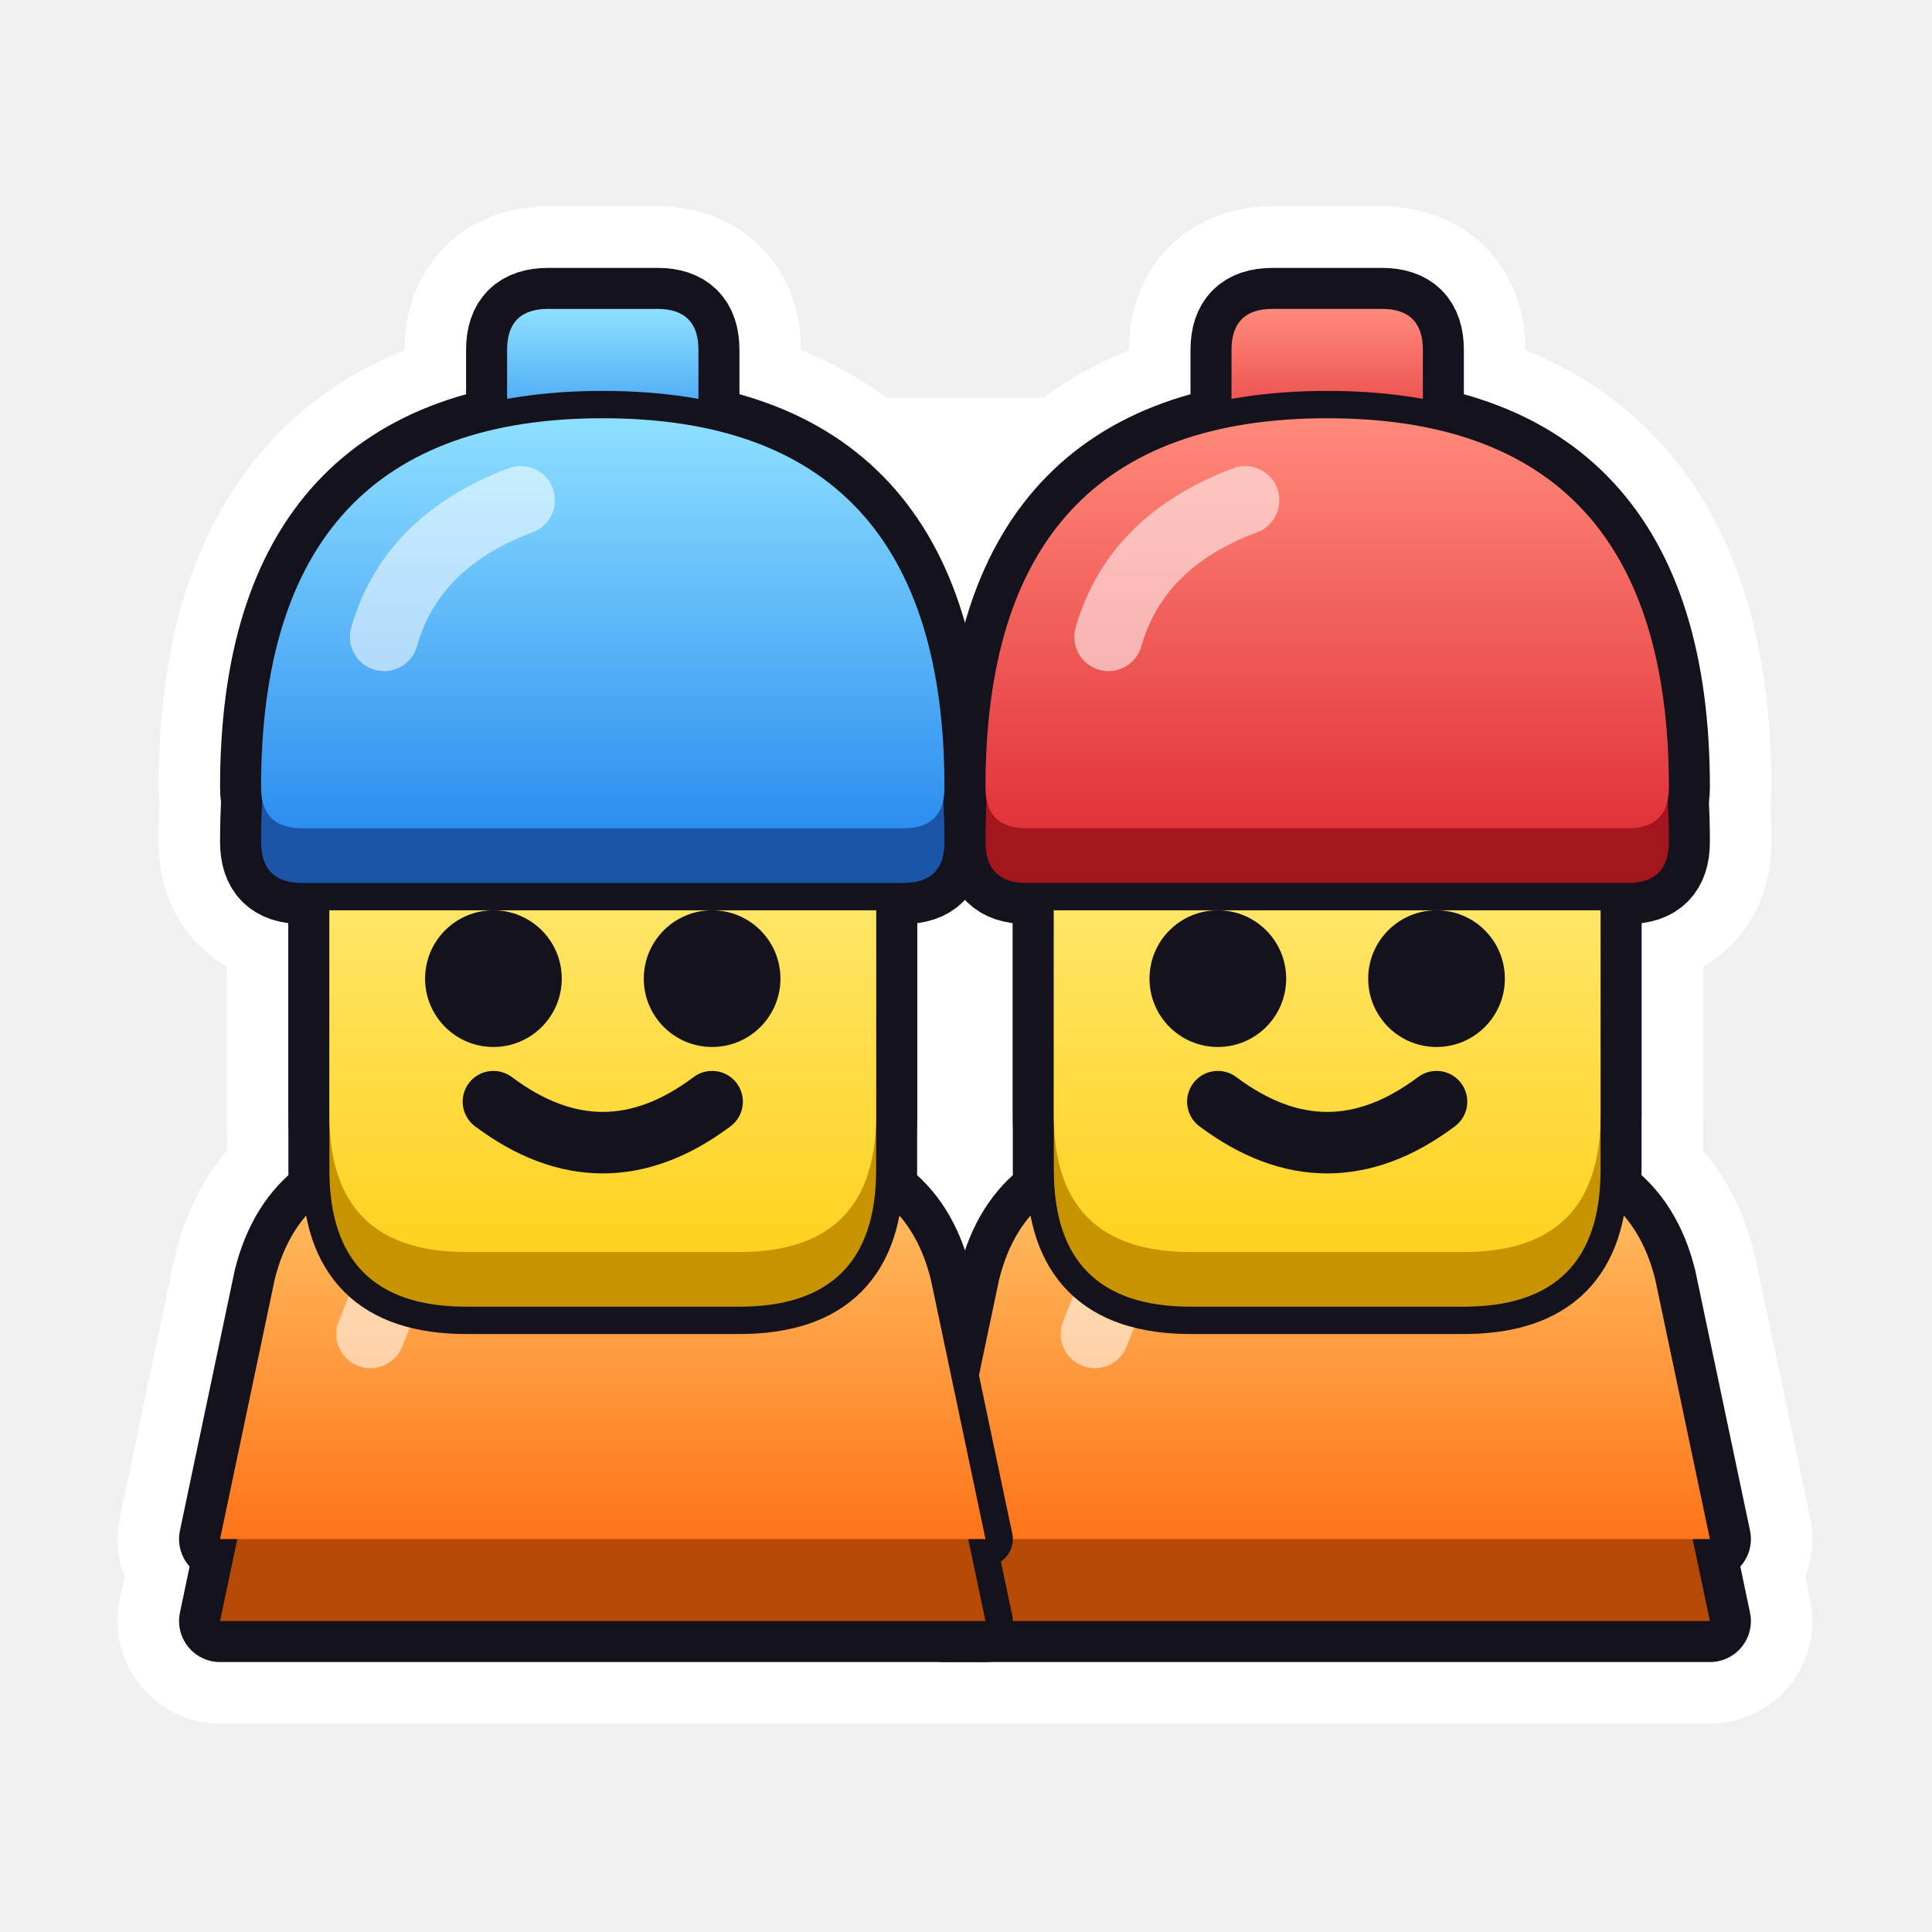
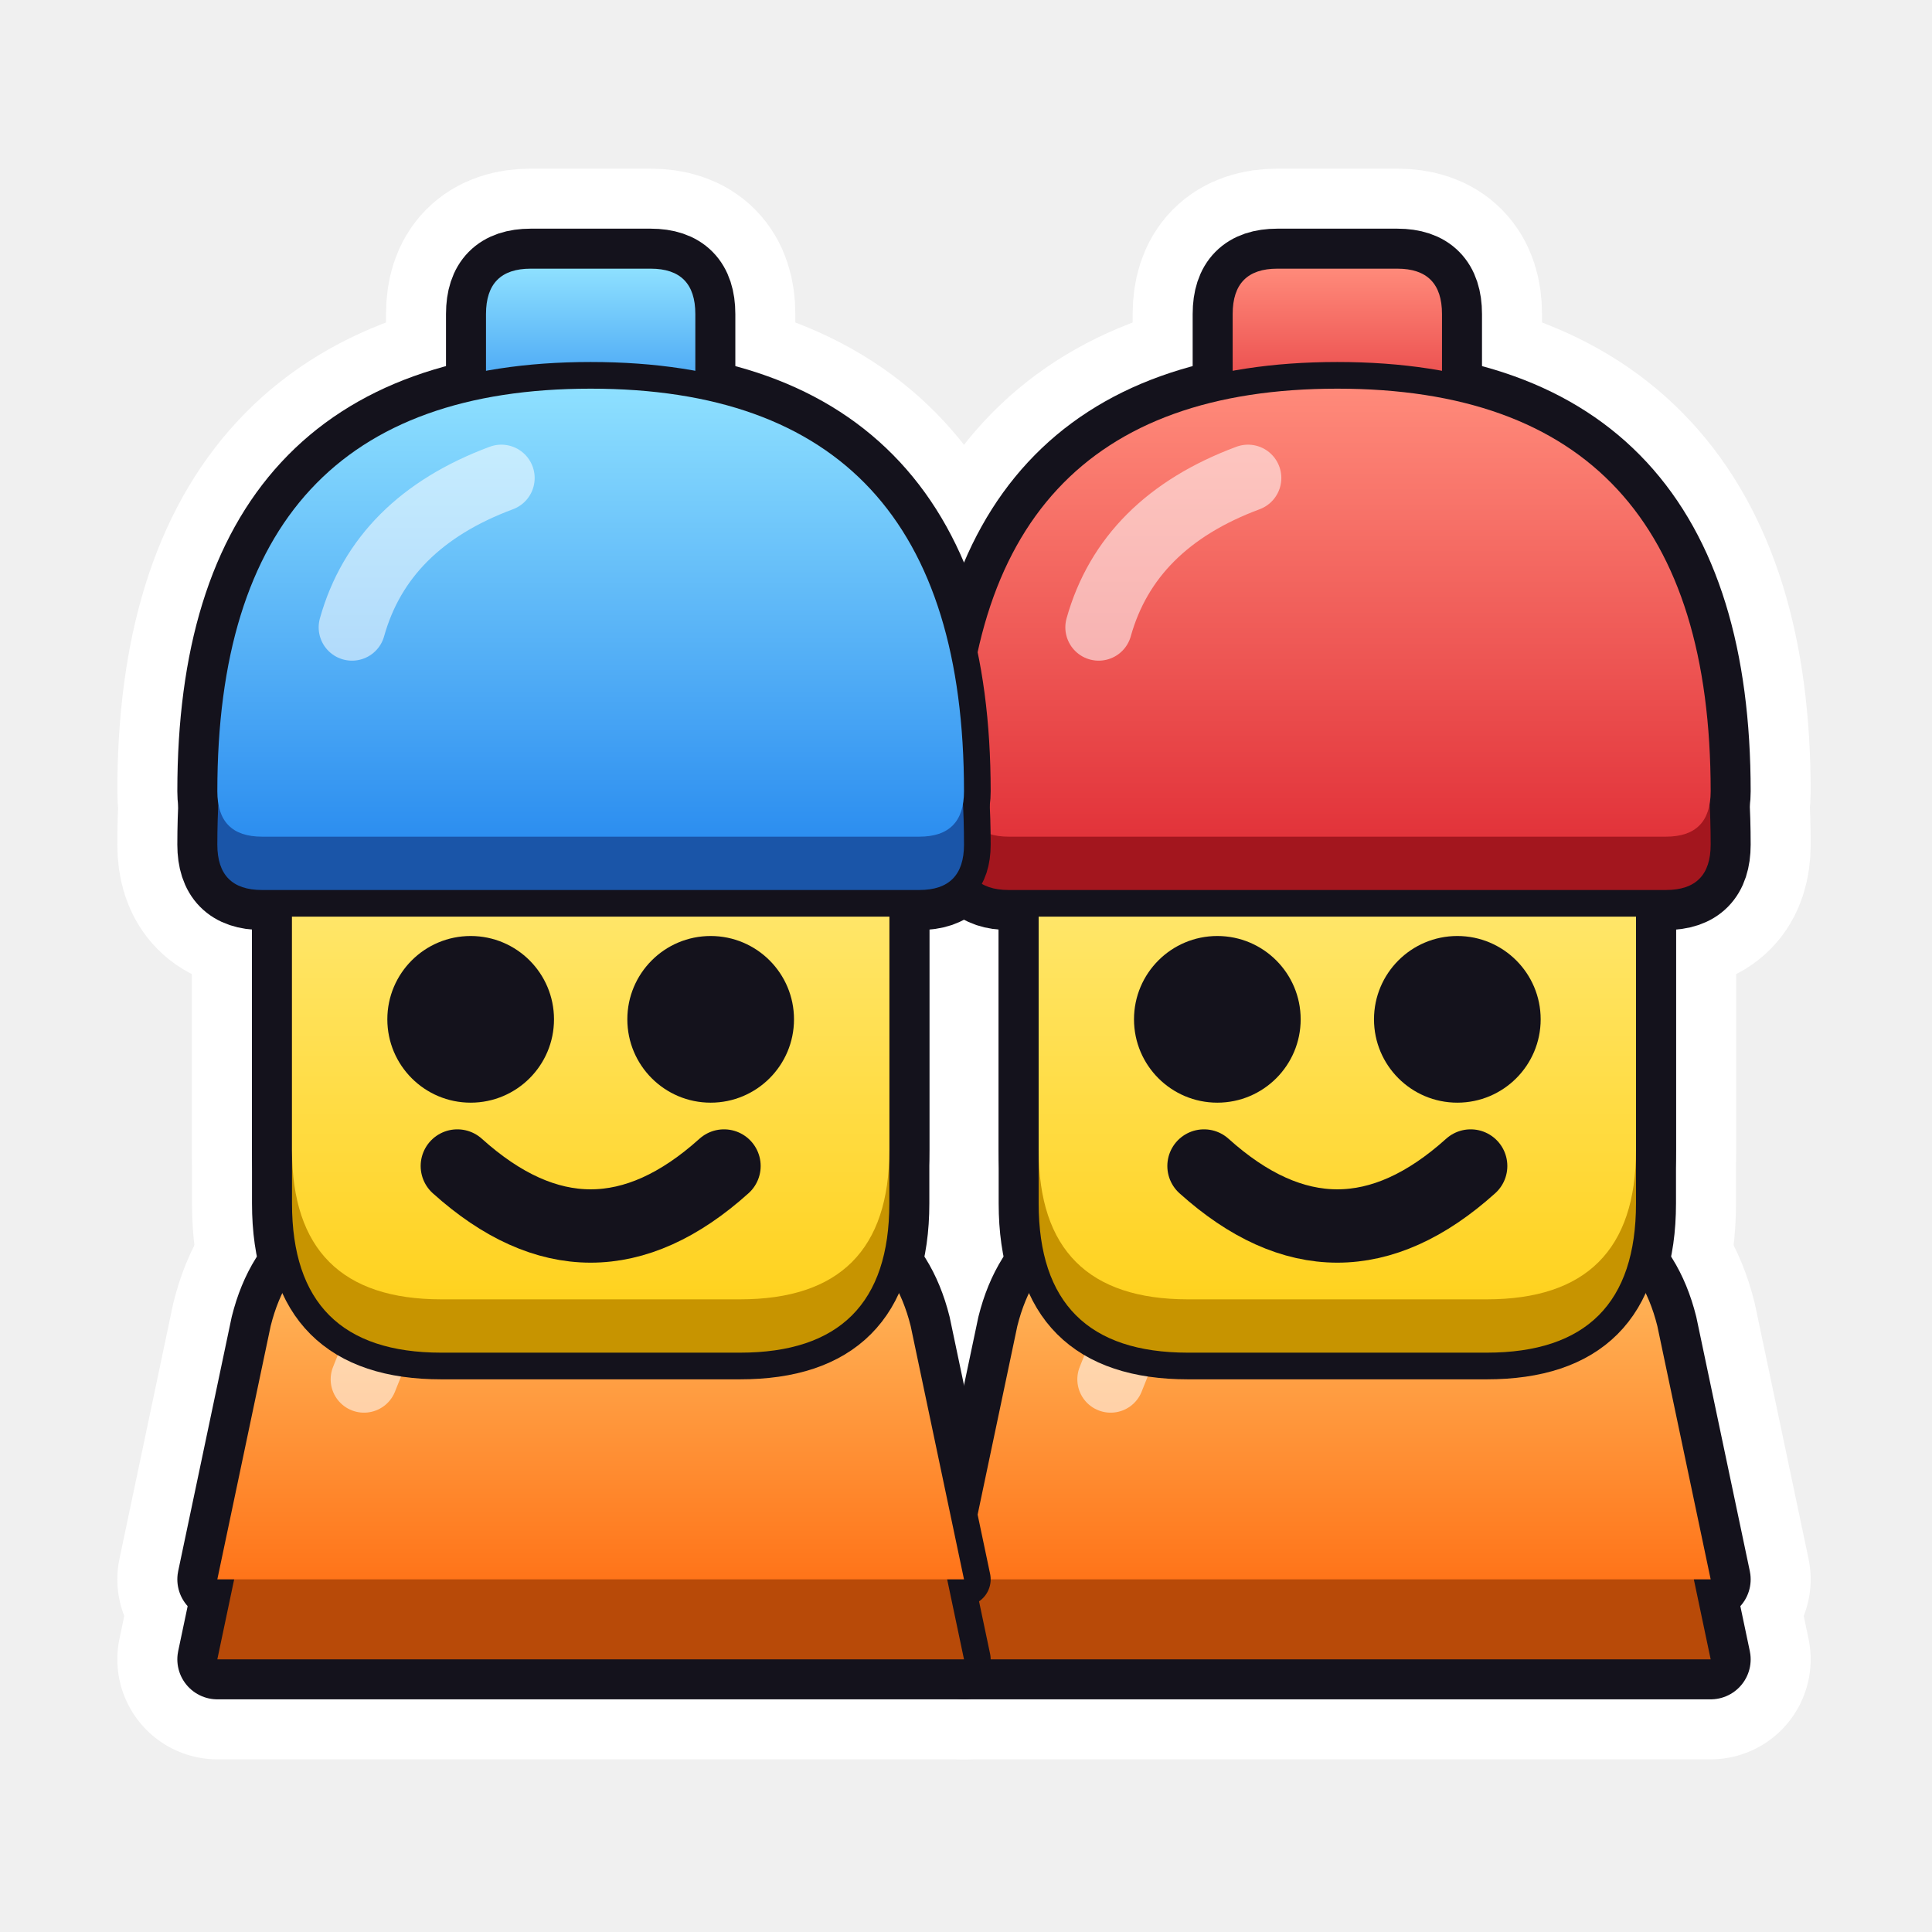
- <svg xmlns="http://www.w3.org/2000/svg" viewBox="-28.2 -33.2 282.7 282.7" width="128" height="128">
+ <svg xmlns="http://www.w3.org/2000/svg" viewBox="-28.6 -44.9 289.8 289.8" width="128" height="128">
  <defs>
    <linearGradient id="g0" x1="0" y1="0" x2="0" y2="1">
      <stop offset="0" stop-color="#FFC266" />
      <stop offset="1" stop-color="#FF7419" />
    </linearGradient>
    <linearGradient id="g1" x1="0" y1="0" x2="0" y2="1">
      <stop offset="0" stop-color="#FFF39A" />
      <stop offset="1" stop-color="#FFD21F" />
    </linearGradient>
    <linearGradient id="g2" x1="0" y1="0" x2="0" y2="1">
      <stop offset="0" stop-color="#FF8A7A" />
      <stop offset="1" stop-color="#E2333A" />
    </linearGradient>
    <linearGradient id="g3" x1="0" y1="0" x2="0" y2="1">
      <stop offset="0" stop-color="#FF8A7A" />
      <stop offset="1" stop-color="#E2333A" />
    </linearGradient>
    <linearGradient id="g4" x1="0" y1="0" x2="0" y2="1">
      <stop offset="0" stop-color="#FFC266" />
      <stop offset="1" stop-color="#FF7419" />
    </linearGradient>
    <linearGradient id="g5" x1="0" y1="0" x2="0" y2="1">
      <stop offset="0" stop-color="#FFF39A" />
      <stop offset="1" stop-color="#FFD21F" />
    </linearGradient>
    <linearGradient id="g6" x1="0" y1="0" x2="0" y2="1">
      <stop offset="0" stop-color="#8EE0FF" />
      <stop offset="1" stop-color="#2C8EF0" />
    </linearGradient>
    <linearGradient id="g7" x1="0" y1="0" x2="0" y2="1">
      <stop offset="0" stop-color="#8EE0FF" />
      <stop offset="1" stop-color="#2C8EF0" />
    </linearGradient>
  </defs>
  <path d="M90,40 L140,40 Q150,40 150,50 L150,150 Q150,160 140,160 L90,160 Q80,160 80,150 L80,50 Q80,40 90,40 Z" transform="translate(0,0)" fill="#fff" stroke="#fff" stroke-width="30" stroke-linejoin="round" />
-   <path d="M110.0 192.0 L118.0 154.0 Q122.0 138.0 140.0 138.0 L192.0 138.0 Q210.0 138.0 214.0 154.0 L222.0 192.0 Z" transform="translate(0,0)" fill="#fff" stroke="#fff" stroke-width="30" stroke-linejoin="round" />
-   <path d="M110.0 192.0 L118.0 154.0 Q122.0 138.0 140.0 138.0 L192.0 138.0 Q210.0 138.0 214.0 154.0 L222.0 192.0 Z" transform="translate(0,12)" fill="#fff" stroke="#fff" stroke-width="30" stroke-linejoin="round" />
-   <path d="M146.0 64.0 L186.0 64.0 Q206.0 64.0 206.0 84.0 L206.0 130.0 Q206.0 150.0 186.0 150.0 L146.0 150.0 Q126.0 150.0 126.0 130.0 L126.0 84.0 Q126.0 64.0 146.0 64.0 Z" transform="translate(0,0)" fill="#fff" stroke="#fff" stroke-width="30" stroke-linejoin="round" />
-   <path d="M146.0 64.0 L186.0 64.0 Q206.0 64.0 206.0 84.0 L206.0 130.0 Q206.0 150.0 186.0 150.0 L146.0 150.0 Q126.0 150.0 126.0 130.0 L126.0 84.0 Q126.0 64.0 146.0 64.0 Z" transform="translate(0,8)" fill="#fff" stroke="#fff" stroke-width="30" stroke-linejoin="round" />
-   <path d="M158.0 12.0 L174.0 12.0 Q180.0 12.0 180.0 18.0 L180.0 28.0 Q180.0 34.0 174.0 34.0 L158.0 34.0 Q152.0 34.0 152.0 28.0 L152.0 18.0 Q152.0 12.0 158.0 12.0 Z" transform="translate(0,0)" fill="#fff" stroke="#fff" stroke-width="30" stroke-linejoin="round" />
-   <path d="M116.0 82.0 Q116.0 28.0 166.0 28.0 Q216.0 28.0 216.0 82.0 Q216.0 88.0 210.0 88.0 L122.0 88.0 Q116.0 88.0 116.0 82.0 Z" transform="translate(0,0)" fill="#fff" stroke="#fff" stroke-width="30" stroke-linejoin="round" />
-   <path d="M116.0 82.0 Q116.0 28.0 166.0 28.0 Q216.0 28.0 216.0 82.0 Q216.0 88.0 210.0 88.0 L122.0 88.0 Q116.0 88.0 116.0 82.0 Z" transform="translate(0,8)" fill="#fff" stroke="#fff" stroke-width="30" stroke-linejoin="round" />
+   <path d="M116.0 192.0 L124.0 154.0 Q128.0 138.0 146.0 138.0 L198.0 138.0 Q216.0 138.0 220.0 154.0 L228.0 192.0 Z" transform="translate(0,0)" fill="#fff" stroke="#fff" stroke-width="30" stroke-linejoin="round" />
+   <path d="M116.0 192.0 L124.0 154.0 Q128.0 138.0 146.0 138.0 L198.0 138.0 Q216.0 138.0 220.0 154.0 L228.0 192.0 Z" transform="translate(0,12)" fill="#fff" stroke="#fff" stroke-width="30" stroke-linejoin="round" />
+   <path d="M149.6 53.7 L194.4 53.7 Q216.8 53.7 216.8 76.1 L216.8 127.6 Q216.8 150.0 194.4 150.0 L149.6 150.0 Q127.2 150.0 127.2 127.6 L127.2 76.1 Q127.2 53.7 149.6 53.7 Z" transform="translate(0,0)" fill="#fff" stroke="#fff" stroke-width="30" stroke-linejoin="round" />
+   <path d="M149.6 53.7 L194.4 53.7 Q216.8 53.7 216.8 76.1 L216.8 127.6 Q216.8 150.0 194.4 150.0 L149.6 150.0 Q127.2 150.0 127.2 127.6 L127.2 76.1 Q127.2 53.7 149.6 53.7 Z" transform="translate(0,8)" fill="#fff" stroke="#fff" stroke-width="30" stroke-linejoin="round" />
+   <path d="M163.0 -4.6 L181.0 -4.6 Q187.7 -4.6 187.7 2.2 L187.7 13.4 Q187.7 20.1 181.0 20.1 L163.0 20.1 Q156.3 20.1 156.3 13.4 L156.3 2.2 Q156.3 -4.6 163.0 -4.6 Z" transform="translate(0,0)" fill="#fff" stroke="#fff" stroke-width="30" stroke-linejoin="round" />
+   <path d="M116.0 73.8 Q116.0 13.4 172.0 13.4 Q228.0 13.4 228.0 73.8 Q228.0 80.6 221.3 80.6 L122.7 80.6 Q116.0 80.6 116.0 73.8 Z" transform="translate(0,0)" fill="#fff" stroke="#fff" stroke-width="30" stroke-linejoin="round" />
+   <path d="M116.0 73.8 Q116.0 13.4 172.0 13.4 Q228.0 13.4 228.0 73.8 Q228.0 80.6 221.3 80.6 L122.7 80.6 Q116.0 80.6 116.0 73.8 Z" transform="translate(0,8)" fill="#fff" stroke="#fff" stroke-width="30" stroke-linejoin="round" />
  <path d="M4.0 192.0 L12.0 154.0 Q16.0 138.0 34.0 138.0 L86.0 138.0 Q104.0 138.0 108.0 154.0 L116.0 192.0 Z" transform="translate(0,0)" fill="#fff" stroke="#fff" stroke-width="30" stroke-linejoin="round" />
  <path d="M4.0 192.0 L12.0 154.0 Q16.0 138.0 34.0 138.0 L86.0 138.0 Q104.0 138.0 108.0 154.0 L116.0 192.0 Z" transform="translate(0,12)" fill="#fff" stroke="#fff" stroke-width="30" stroke-linejoin="round" />
-   <path d="M40.0 64.0 L80.0 64.0 Q100.0 64.0 100.0 84.0 L100.0 130.0 Q100.0 150.0 80.0 150.0 L40.0 150.0 Q20.0 150.0 20.0 130.0 L20.0 84.0 Q20.0 64.0 40.0 64.0 Z" transform="translate(0,0)" fill="#fff" stroke="#fff" stroke-width="30" stroke-linejoin="round" />
-   <path d="M40.0 64.0 L80.0 64.0 Q100.0 64.0 100.0 84.0 L100.0 130.0 Q100.0 150.0 80.0 150.0 L40.0 150.0 Q20.0 150.0 20.0 130.0 L20.0 84.0 Q20.0 64.0 40.0 64.0 Z" transform="translate(0,8)" fill="#fff" stroke="#fff" stroke-width="30" stroke-linejoin="round" />
-   <path d="M52.0 12.0 L68.0 12.0 Q74.0 12.0 74.0 18.0 L74.0 28.0 Q74.0 34.0 68.0 34.0 L52.0 34.0 Q46.0 34.0 46.0 28.0 L46.0 18.0 Q46.0 12.0 52.0 12.0 Z" transform="translate(0,0)" fill="#fff" stroke="#fff" stroke-width="30" stroke-linejoin="round" />
-   <path d="M10.0 82.0 Q10.0 28.0 60.0 28.0 Q110.0 28.0 110.0 82.0 Q110.0 88.0 104.0 88.0 L16.0 88.0 Q10.0 88.0 10.0 82.0 Z" transform="translate(0,0)" fill="#fff" stroke="#fff" stroke-width="30" stroke-linejoin="round" />
-   <path d="M10.0 82.0 Q10.0 28.0 60.0 28.0 Q110.0 28.0 110.0 82.0 Q110.0 88.0 104.0 88.0 L16.0 88.0 Q10.0 88.0 10.0 82.0 Z" transform="translate(0,8)" fill="#fff" stroke="#fff" stroke-width="30" stroke-linejoin="round" />
-   <path d="M110.0 192.0 L118.0 154.0 Q122.0 138.0 140.0 138.0 L192.0 138.0 Q210.0 138.0 214.0 154.0 L222.0 192.0 Z" transform="translate(0,12)" fill="#14121C" stroke="#14121C" stroke-width="12" stroke-linejoin="round" />
-   <path d="M110.0 192.0 L118.0 154.0 Q122.0 138.0 140.0 138.0 L192.0 138.0 Q210.0 138.0 214.0 154.0 L222.0 192.0 Z" transform="translate(0,0)" fill="#14121C" stroke="#14121C" stroke-width="12" stroke-linejoin="round" />
-   <path d="M146.0 64.0 L186.0 64.0 Q206.0 64.0 206.0 84.0 L206.0 130.0 Q206.0 150.0 186.0 150.0 L146.0 150.0 Q126.0 150.0 126.0 130.0 L126.0 84.0 Q126.0 64.0 146.0 64.0 Z" transform="translate(0,8)" fill="#14121C" stroke="#14121C" stroke-width="12" stroke-linejoin="round" />
-   <path d="M146.0 64.0 L186.0 64.0 Q206.0 64.0 206.0 84.0 L206.0 130.0 Q206.0 150.0 186.0 150.0 L146.0 150.0 Q126.0 150.0 126.0 130.0 L126.0 84.0 Q126.0 64.0 146.0 64.0 Z" transform="translate(0,0)" fill="#14121C" stroke="#14121C" stroke-width="12" stroke-linejoin="round" />
-   <path d="M158.0 12.0 L174.0 12.0 Q180.0 12.0 180.0 18.0 L180.0 28.0 Q180.0 34.0 174.0 34.0 L158.0 34.0 Q152.0 34.0 152.0 28.0 L152.0 18.0 Q152.0 12.0 158.0 12.0 Z" transform="translate(0,0)" fill="#14121C" stroke="#14121C" stroke-width="12" stroke-linejoin="round" />
-   <path d="M116.0 82.0 Q116.0 28.0 166.0 28.0 Q216.0 28.0 216.0 82.0 Q216.0 88.0 210.0 88.0 L122.0 88.0 Q116.0 88.0 116.0 82.0 Z" transform="translate(0,8)" fill="#14121C" stroke="#14121C" stroke-width="12" stroke-linejoin="round" />
-   <path d="M116.0 82.0 Q116.0 28.0 166.0 28.0 Q216.0 28.0 216.0 82.0 Q216.0 88.0 210.0 88.0 L122.0 88.0 Q116.0 88.0 116.0 82.0 Z" transform="translate(0,0)" fill="#14121C" stroke="#14121C" stroke-width="12" stroke-linejoin="round" />
+   <path d="M37.6 53.7 L82.4 53.7 Q104.8 53.7 104.8 76.1 L104.8 127.6 Q104.8 150.0 82.4 150.0 L37.6 150.0 Q15.2 150.0 15.2 127.6 L15.2 76.1 Q15.2 53.7 37.6 53.7 Z" transform="translate(0,0)" fill="#fff" stroke="#fff" stroke-width="30" stroke-linejoin="round" />
+   <path d="M37.6 53.7 L82.4 53.7 Q104.8 53.7 104.8 76.1 L104.8 127.6 Q104.8 150.0 82.4 150.0 L37.6 150.0 Q15.2 150.0 15.2 127.6 L15.2 76.1 Q15.2 53.7 37.6 53.7 Z" transform="translate(0,8)" fill="#fff" stroke="#fff" stroke-width="30" stroke-linejoin="round" />
+   <path d="M51.0 -4.6 L69.0 -4.6 Q75.7 -4.6 75.7 2.2 L75.7 13.4 Q75.7 20.1 69.0 20.1 L51.0 20.1 Q44.3 20.1 44.3 13.4 L44.3 2.2 Q44.3 -4.6 51.0 -4.6 Z" transform="translate(0,0)" fill="#fff" stroke="#fff" stroke-width="30" stroke-linejoin="round" />
+   <path d="M4.0 73.8 Q4.0 13.4 60.0 13.4 Q116.0 13.4 116.0 73.8 Q116.0 80.6 109.3 80.6 L10.7 80.6 Q4.0 80.6 4.0 73.8 Z" transform="translate(0,0)" fill="#fff" stroke="#fff" stroke-width="30" stroke-linejoin="round" />
+   <path d="M4.0 73.8 Q4.0 13.4 60.0 13.4 Q116.0 13.4 116.0 73.8 Q116.0 80.6 109.3 80.6 L10.7 80.6 Q4.0 80.6 4.0 73.8 Z" transform="translate(0,8)" fill="#fff" stroke="#fff" stroke-width="30" stroke-linejoin="round" />
+   <path d="M116.0 192.0 L124.0 154.0 Q128.0 138.0 146.0 138.0 L198.0 138.0 Q216.0 138.0 220.0 154.0 L228.0 192.0 Z" transform="translate(0,12)" fill="#14121C" stroke="#14121C" stroke-width="12" stroke-linejoin="round" />
+   <path d="M116.0 192.0 L124.0 154.0 Q128.0 138.0 146.0 138.0 L198.0 138.0 Q216.0 138.0 220.0 154.0 L228.0 192.0 Z" transform="translate(0,0)" fill="#14121C" stroke="#14121C" stroke-width="12" stroke-linejoin="round" />
+   <path d="M149.6 53.7 L194.4 53.7 Q216.8 53.7 216.8 76.1 L216.8 127.6 Q216.8 150.0 194.4 150.0 L149.6 150.0 Q127.2 150.0 127.2 127.6 L127.2 76.1 Q127.2 53.7 149.6 53.7 Z" transform="translate(0,8)" fill="#14121C" stroke="#14121C" stroke-width="12" stroke-linejoin="round" />
+   <path d="M149.6 53.7 L194.4 53.7 Q216.8 53.7 216.8 76.1 L216.8 127.6 Q216.8 150.0 194.4 150.0 L149.6 150.0 Q127.2 150.0 127.2 127.6 L127.2 76.1 Q127.2 53.7 149.6 53.7 Z" transform="translate(0,0)" fill="#14121C" stroke="#14121C" stroke-width="12" stroke-linejoin="round" />
+   <path d="M163.0 -4.6 L181.0 -4.6 Q187.7 -4.6 187.7 2.2 L187.7 13.4 Q187.7 20.1 181.0 20.1 L163.0 20.1 Q156.3 20.1 156.3 13.4 L156.3 2.2 Q156.3 -4.6 163.0 -4.6 Z" transform="translate(0,0)" fill="#14121C" stroke="#14121C" stroke-width="12" stroke-linejoin="round" />
+   <path d="M116.0 73.8 Q116.0 13.4 172.0 13.4 Q228.0 13.4 228.0 73.8 Q228.0 80.6 221.3 80.6 L122.7 80.6 Q116.0 80.6 116.0 73.8 Z" transform="translate(0,8)" fill="#14121C" stroke="#14121C" stroke-width="12" stroke-linejoin="round" />
+   <path d="M116.0 73.8 Q116.0 13.4 172.0 13.4 Q228.0 13.4 228.0 73.8 Q228.0 80.6 221.3 80.6 L122.7 80.6 Q116.0 80.6 116.0 73.8 Z" transform="translate(0,0)" fill="#14121C" stroke="#14121C" stroke-width="12" stroke-linejoin="round" />
  <path d="M4.0 192.0 L12.0 154.0 Q16.0 138.0 34.0 138.0 L86.0 138.0 Q104.0 138.0 108.0 154.0 L116.0 192.0 Z" transform="translate(0,12)" fill="#14121C" stroke="#14121C" stroke-width="12" stroke-linejoin="round" />
  <path d="M4.0 192.0 L12.0 154.0 Q16.0 138.0 34.0 138.0 L86.0 138.0 Q104.0 138.0 108.0 154.0 L116.0 192.0 Z" transform="translate(0,0)" fill="#14121C" stroke="#14121C" stroke-width="12" stroke-linejoin="round" />
-   <path d="M40.0 64.0 L80.0 64.0 Q100.0 64.0 100.0 84.0 L100.0 130.0 Q100.0 150.0 80.0 150.0 L40.0 150.0 Q20.0 150.0 20.0 130.0 L20.0 84.0 Q20.0 64.0 40.0 64.0 Z" transform="translate(0,8)" fill="#14121C" stroke="#14121C" stroke-width="12" stroke-linejoin="round" />
-   <path d="M40.0 64.0 L80.0 64.0 Q100.0 64.0 100.0 84.0 L100.0 130.0 Q100.0 150.0 80.0 150.0 L40.0 150.0 Q20.0 150.0 20.0 130.0 L20.0 84.0 Q20.0 64.0 40.0 64.0 Z" transform="translate(0,0)" fill="#14121C" stroke="#14121C" stroke-width="12" stroke-linejoin="round" />
-   <path d="M52.0 12.0 L68.0 12.0 Q74.0 12.0 74.0 18.0 L74.0 28.0 Q74.0 34.0 68.0 34.0 L52.0 34.0 Q46.0 34.0 46.0 28.0 L46.0 18.0 Q46.0 12.0 52.0 12.0 Z" transform="translate(0,0)" fill="#14121C" stroke="#14121C" stroke-width="12" stroke-linejoin="round" />
-   <path d="M10.0 82.0 Q10.0 28.0 60.0 28.0 Q110.0 28.0 110.0 82.0 Q110.0 88.0 104.0 88.0 L16.0 88.0 Q10.0 88.0 10.0 82.0 Z" transform="translate(0,8)" fill="#14121C" stroke="#14121C" stroke-width="12" stroke-linejoin="round" />
-   <path d="M10.0 82.0 Q10.0 28.0 60.0 28.0 Q110.0 28.0 110.0 82.0 Q110.0 88.0 104.0 88.0 L16.0 88.0 Q10.0 88.0 10.0 82.0 Z" transform="translate(0,0)" fill="#14121C" stroke="#14121C" stroke-width="12" stroke-linejoin="round" />
-   <path d="M110.0 192.0 L118.0 154.0 Q122.0 138.0 140.0 138.0 L192.0 138.0 Q210.0 138.0 214.0 154.0 L222.0 192.0 Z" transform="translate(0,12)" fill="#14121C" stroke="#14121C" stroke-width="8" stroke-linejoin="round" />
-   <path d="M110.0 192.0 L118.0 154.0 Q122.0 138.0 140.0 138.0 L192.0 138.0 Q210.0 138.0 214.0 154.0 L222.0 192.0 Z" transform="translate(0,0)" fill="#14121C" stroke="#14121C" stroke-width="8" stroke-linejoin="round" />
-   <path d="M110.0 192.0 L118.0 154.0 Q122.0 138.0 140.0 138.0 L192.0 138.0 Q210.0 138.0 214.0 154.0 L222.0 192.0 Z" transform="translate(0,12)" fill="#B84A08" />
-   <path d="M110.0 192.0 L118.0 154.0 Q122.0 138.0 140.0 138.0 L192.0 138.0 Q210.0 138.0 214.0 154.0 L222.0 192.0 Z" transform="translate(0,0)" fill="url(#g0)" />
-   <path d="M132.0 162.0 L136.0 152.0" fill="none" stroke="#fff" stroke-opacity="0.55" stroke-width="10" stroke-linecap="round" stroke-linejoin="round" />
-   <path d="M146.0 64.0 L186.0 64.0 Q206.0 64.0 206.0 84.0 L206.0 130.0 Q206.0 150.0 186.0 150.0 L146.0 150.0 Q126.0 150.0 126.0 130.0 L126.0 84.0 Q126.0 64.0 146.0 64.0 Z" transform="translate(0,8)" fill="#14121C" stroke="#14121C" stroke-width="8" stroke-linejoin="round" />
-   <path d="M146.0 64.0 L186.0 64.0 Q206.0 64.0 206.0 84.0 L206.0 130.0 Q206.0 150.0 186.0 150.0 L146.0 150.0 Q126.0 150.0 126.0 130.0 L126.0 84.0 Q126.0 64.0 146.0 64.0 Z" transform="translate(0,0)" fill="#14121C" stroke="#14121C" stroke-width="8" stroke-linejoin="round" />
-   <path d="M146.0 64.0 L186.0 64.0 Q206.0 64.0 206.0 84.0 L206.0 130.0 Q206.0 150.0 186.0 150.0 L146.0 150.0 Q126.0 150.0 126.0 130.0 L126.0 84.0 Q126.0 64.0 146.0 64.0 Z" transform="translate(0,8)" fill="#C79400" />
-   <path d="M146.0 64.0 L186.0 64.0 Q206.0 64.0 206.0 84.0 L206.0 130.0 Q206.0 150.0 186.0 150.0 L146.0 150.0 Q126.0 150.0 126.0 130.0 L126.0 84.0 Q126.0 64.0 146.0 64.0 Z" transform="translate(0,0)" fill="url(#g1)" />
-   <circle cx="150" cy="110" r="10" fill="#14121C" />
-   <circle cx="182" cy="110" r="10" fill="#14121C" />
-   <path d="M150.0 128.0 Q166.0 140.0 182.0 128.0" fill="none" stroke="#14121C" stroke-width="9" stroke-linecap="round" stroke-linejoin="round" />
-   <path d="M158.0 12.0 L174.0 12.0 Q180.0 12.0 180.0 18.0 L180.0 28.0 Q180.0 34.0 174.0 34.0 L158.0 34.0 Q152.0 34.0 152.0 28.0 L152.0 18.0 Q152.0 12.0 158.0 12.0 Z" transform="translate(0,0)" fill="#14121C" stroke="#14121C" stroke-width="8" stroke-linejoin="round" />
-   <path d="M158.0 12.0 L174.0 12.0 Q180.0 12.0 180.0 18.0 L180.0 28.0 Q180.0 34.0 174.0 34.0 L158.0 34.0 Q152.0 34.0 152.0 28.0 L152.0 18.0 Q152.0 12.0 158.0 12.0 Z" transform="translate(0,0)" fill="url(#g2)" />
-   <path d="M116.0 82.0 Q116.0 28.0 166.0 28.0 Q216.0 28.0 216.0 82.0 Q216.0 88.0 210.0 88.0 L122.0 88.0 Q116.0 88.0 116.0 82.0 Z" transform="translate(0,8)" fill="#14121C" stroke="#14121C" stroke-width="8" stroke-linejoin="round" />
-   <path d="M116.0 82.0 Q116.0 28.0 166.0 28.0 Q216.0 28.0 216.0 82.0 Q216.0 88.0 210.0 88.0 L122.0 88.0 Q116.0 88.0 116.0 82.0 Z" transform="translate(0,0)" fill="#14121C" stroke="#14121C" stroke-width="8" stroke-linejoin="round" />
-   <path d="M116.0 82.0 Q116.0 28.0 166.0 28.0 Q216.0 28.0 216.0 82.0 Q216.0 88.0 210.0 88.0 L122.0 88.0 Q116.0 88.0 116.0 82.0 Z" transform="translate(0,8)" fill="#A3161E" />
-   <path d="M116.0 82.0 Q116.0 28.0 166.0 28.0 Q216.0 28.0 216.0 82.0 Q216.0 88.0 210.0 88.0 L122.0 88.0 Q116.0 88.0 116.0 82.0 Z" transform="translate(0,0)" fill="url(#g3)" />
-   <path d="M134.0 60.0 Q138.0 46.0 154.0 40.0" fill="none" stroke="#fff" stroke-opacity="0.55" stroke-width="10" stroke-linecap="round" stroke-linejoin="round" />
+   <path d="M37.6 53.7 L82.4 53.7 Q104.8 53.7 104.8 76.1 L104.8 127.6 Q104.8 150.0 82.4 150.0 L37.6 150.0 Q15.2 150.0 15.2 127.6 L15.2 76.1 Q15.2 53.7 37.6 53.7 Z" transform="translate(0,8)" fill="#14121C" stroke="#14121C" stroke-width="12" stroke-linejoin="round" />
+   <path d="M37.6 53.7 L82.4 53.7 Q104.8 53.7 104.8 76.1 L104.8 127.6 Q104.8 150.0 82.4 150.0 L37.6 150.0 Q15.2 150.0 15.2 127.6 L15.2 76.1 Q15.2 53.7 37.6 53.7 Z" transform="translate(0,0)" fill="#14121C" stroke="#14121C" stroke-width="12" stroke-linejoin="round" />
+   <path d="M51.0 -4.6 L69.0 -4.6 Q75.7 -4.6 75.7 2.2 L75.7 13.4 Q75.7 20.1 69.0 20.1 L51.0 20.1 Q44.3 20.1 44.3 13.4 L44.3 2.2 Q44.3 -4.6 51.0 -4.6 Z" transform="translate(0,0)" fill="#14121C" stroke="#14121C" stroke-width="12" stroke-linejoin="round" />
+   <path d="M4.0 73.8 Q4.0 13.4 60.0 13.4 Q116.0 13.4 116.0 73.8 Q116.0 80.6 109.3 80.6 L10.7 80.6 Q4.0 80.6 4.0 73.8 Z" transform="translate(0,8)" fill="#14121C" stroke="#14121C" stroke-width="12" stroke-linejoin="round" />
+   <path d="M4.0 73.8 Q4.0 13.4 60.0 13.4 Q116.0 13.4 116.0 73.8 Q116.0 80.6 109.3 80.6 L10.7 80.6 Q4.0 80.6 4.0 73.8 Z" transform="translate(0,0)" fill="#14121C" stroke="#14121C" stroke-width="12" stroke-linejoin="round" />
+   <path d="M116.0 192.0 L124.0 154.0 Q128.0 138.0 146.0 138.0 L198.0 138.0 Q216.0 138.0 220.0 154.0 L228.0 192.0 Z" transform="translate(0,12)" fill="#14121C" stroke="#14121C" stroke-width="8" stroke-linejoin="round" />
+   <path d="M116.0 192.0 L124.0 154.0 Q128.0 138.0 146.0 138.0 L198.0 138.0 Q216.0 138.0 220.0 154.0 L228.0 192.0 Z" transform="translate(0,0)" fill="#14121C" stroke="#14121C" stroke-width="8" stroke-linejoin="round" />
+   <path d="M116.0 192.0 L124.0 154.0 Q128.0 138.0 146.0 138.0 L198.0 138.0 Q216.0 138.0 220.0 154.0 L228.0 192.0 Z" transform="translate(0,12)" fill="#B84A08" />
+   <path d="M116.0 192.0 L124.0 154.0 Q128.0 138.0 146.0 138.0 L198.0 138.0 Q216.0 138.0 220.0 154.0 L228.0 192.0 Z" transform="translate(0,0)" fill="url(#g0)" />
+   <path d="M138.0 162.0 L142.0 152.0" fill="none" stroke="#fff" stroke-opacity="0.55" stroke-width="10" stroke-linecap="round" stroke-linejoin="round" />
+   <path d="M149.6 53.7 L194.4 53.7 Q216.8 53.7 216.8 76.1 L216.8 127.6 Q216.8 150.0 194.4 150.0 L149.6 150.0 Q127.2 150.0 127.2 127.6 L127.2 76.1 Q127.2 53.7 149.6 53.7 Z" transform="translate(0,8)" fill="#14121C" stroke="#14121C" stroke-width="8" stroke-linejoin="round" />
+   <path d="M149.6 53.7 L194.4 53.7 Q216.8 53.7 216.8 76.1 L216.8 127.6 Q216.8 150.0 194.4 150.0 L149.6 150.0 Q127.2 150.0 127.2 127.6 L127.2 76.1 Q127.2 53.7 149.6 53.7 Z" transform="translate(0,0)" fill="#14121C" stroke="#14121C" stroke-width="8" stroke-linejoin="round" />
+   <path d="M149.6 53.7 L194.4 53.7 Q216.8 53.7 216.8 76.1 L216.8 127.6 Q216.8 150.0 194.4 150.0 L149.6 150.0 Q127.2 150.0 127.2 127.6 L127.2 76.1 Q127.2 53.7 149.6 53.7 Z" transform="translate(0,8)" fill="#C79400" />
+   <path d="M149.6 53.7 L194.4 53.7 Q216.8 53.7 216.8 76.1 L216.8 127.6 Q216.8 150.0 194.4 150.0 L149.6 150.0 Q127.2 150.0 127.2 127.6 L127.2 76.1 Q127.2 53.7 149.6 53.7 Z" transform="translate(0,0)" fill="url(#g1)" />
+   <circle cx="154" cy="108" r="12.5" fill="#14121C" />
+   <circle cx="190" cy="108" r="12.5" fill="#14121C" />
+   <path d="M152.0 130.0 Q172.0 148.0 192.0 130.0" fill="none" stroke="#14121C" stroke-width="11" stroke-linecap="round" stroke-linejoin="round" />
+   <path d="M163.0 -4.6 L181.0 -4.6 Q187.7 -4.6 187.7 2.2 L187.7 13.4 Q187.7 20.1 181.0 20.1 L163.0 20.1 Q156.3 20.1 156.3 13.4 L156.3 2.2 Q156.3 -4.6 163.0 -4.6 Z" transform="translate(0,0)" fill="#14121C" stroke="#14121C" stroke-width="8" stroke-linejoin="round" />
+   <path d="M163.0 -4.6 L181.0 -4.6 Q187.7 -4.6 187.7 2.2 L187.7 13.4 Q187.7 20.1 181.0 20.1 L163.0 20.1 Q156.3 20.1 156.3 13.4 L156.3 2.2 Q156.3 -4.6 163.0 -4.6 Z" transform="translate(0,0)" fill="url(#g2)" />
+   <path d="M116.0 73.8 Q116.0 13.4 172.0 13.4 Q228.0 13.4 228.0 73.8 Q228.0 80.6 221.3 80.6 L122.7 80.6 Q116.0 80.6 116.0 73.8 Z" transform="translate(0,8)" fill="#14121C" stroke="#14121C" stroke-width="8" stroke-linejoin="round" />
+   <path d="M116.0 73.8 Q116.0 13.4 172.0 13.4 Q228.0 13.4 228.0 73.8 Q228.0 80.6 221.3 80.6 L122.7 80.6 Q116.0 80.6 116.0 73.8 Z" transform="translate(0,0)" fill="#14121C" stroke="#14121C" stroke-width="8" stroke-linejoin="round" />
+   <path d="M116.0 73.8 Q116.0 13.4 172.0 13.4 Q228.0 13.4 228.0 73.8 Q228.0 80.6 221.3 80.6 L122.7 80.6 Q116.0 80.6 116.0 73.8 Z" transform="translate(0,8)" fill="#A3161E" />
+   <path d="M116.0 73.8 Q116.0 13.4 172.0 13.4 Q228.0 13.4 228.0 73.8 Q228.0 80.6 221.3 80.6 L122.7 80.6 Q116.0 80.6 116.0 73.8 Z" transform="translate(0,0)" fill="url(#g3)" />
+   <path d="M136.2 49.2 Q140.6 33.5 158.6 26.8" fill="none" stroke="#fff" stroke-opacity="0.55" stroke-width="10" stroke-linecap="round" stroke-linejoin="round" />
  <path d="M4.0 192.0 L12.0 154.0 Q16.0 138.0 34.0 138.0 L86.0 138.0 Q104.0 138.0 108.0 154.0 L116.0 192.0 Z" transform="translate(0,12)" fill="#14121C" stroke="#14121C" stroke-width="8" stroke-linejoin="round" />
  <path d="M4.0 192.0 L12.0 154.0 Q16.0 138.0 34.0 138.0 L86.0 138.0 Q104.0 138.0 108.0 154.0 L116.0 192.0 Z" transform="translate(0,0)" fill="#14121C" stroke="#14121C" stroke-width="8" stroke-linejoin="round" />
  <path d="M4.0 192.0 L12.0 154.0 Q16.0 138.0 34.0 138.0 L86.0 138.0 Q104.0 138.0 108.0 154.0 L116.0 192.0 Z" transform="translate(0,12)" fill="#B84A08" />
  <path d="M4.0 192.0 L12.0 154.0 Q16.0 138.0 34.0 138.0 L86.0 138.0 Q104.0 138.0 108.0 154.0 L116.0 192.0 Z" transform="translate(0,0)" fill="url(#g4)" />
  <path d="M26.0 162.0 L30.0 152.0" fill="none" stroke="#fff" stroke-opacity="0.55" stroke-width="10" stroke-linecap="round" stroke-linejoin="round" />
-   <path d="M40.0 64.0 L80.0 64.0 Q100.0 64.0 100.0 84.0 L100.0 130.0 Q100.0 150.0 80.0 150.0 L40.0 150.0 Q20.0 150.0 20.0 130.0 L20.0 84.0 Q20.0 64.0 40.0 64.0 Z" transform="translate(0,8)" fill="#14121C" stroke="#14121C" stroke-width="8" stroke-linejoin="round" />
-   <path d="M40.0 64.0 L80.0 64.0 Q100.0 64.0 100.0 84.0 L100.0 130.0 Q100.0 150.0 80.0 150.0 L40.0 150.0 Q20.0 150.0 20.0 130.0 L20.0 84.0 Q20.0 64.0 40.0 64.0 Z" transform="translate(0,0)" fill="#14121C" stroke="#14121C" stroke-width="8" stroke-linejoin="round" />
-   <path d="M40.0 64.0 L80.0 64.0 Q100.0 64.0 100.0 84.0 L100.0 130.0 Q100.0 150.0 80.0 150.0 L40.0 150.0 Q20.0 150.0 20.0 130.0 L20.0 84.0 Q20.0 64.0 40.0 64.0 Z" transform="translate(0,8)" fill="#C79400" />
-   <path d="M40.0 64.0 L80.0 64.0 Q100.0 64.0 100.0 84.0 L100.0 130.0 Q100.0 150.0 80.0 150.0 L40.0 150.0 Q20.0 150.0 20.0 130.0 L20.0 84.0 Q20.0 64.0 40.0 64.0 Z" transform="translate(0,0)" fill="url(#g5)" />
-   <circle cx="44" cy="110" r="10" fill="#14121C" />
-   <circle cx="76" cy="110" r="10" fill="#14121C" />
-   <path d="M44.0 128.0 Q60.0 140.0 76.0 128.0" fill="none" stroke="#14121C" stroke-width="9" stroke-linecap="round" stroke-linejoin="round" />
-   <path d="M52.0 12.0 L68.0 12.0 Q74.0 12.0 74.0 18.0 L74.0 28.0 Q74.0 34.0 68.0 34.0 L52.0 34.0 Q46.0 34.0 46.0 28.0 L46.0 18.0 Q46.0 12.0 52.0 12.0 Z" transform="translate(0,0)" fill="#14121C" stroke="#14121C" stroke-width="8" stroke-linejoin="round" />
-   <path d="M52.0 12.0 L68.0 12.0 Q74.0 12.0 74.0 18.0 L74.0 28.0 Q74.0 34.0 68.0 34.0 L52.0 34.0 Q46.0 34.0 46.0 28.0 L46.0 18.0 Q46.0 12.0 52.0 12.0 Z" transform="translate(0,0)" fill="url(#g6)" />
-   <path d="M10.0 82.0 Q10.0 28.0 60.0 28.0 Q110.0 28.0 110.0 82.0 Q110.0 88.0 104.0 88.0 L16.0 88.0 Q10.0 88.0 10.0 82.0 Z" transform="translate(0,8)" fill="#14121C" stroke="#14121C" stroke-width="8" stroke-linejoin="round" />
-   <path d="M10.0 82.0 Q10.0 28.0 60.0 28.0 Q110.0 28.0 110.0 82.0 Q110.0 88.0 104.0 88.0 L16.0 88.0 Q10.0 88.0 10.0 82.0 Z" transform="translate(0,0)" fill="#14121C" stroke="#14121C" stroke-width="8" stroke-linejoin="round" />
-   <path d="M10.0 82.0 Q10.0 28.0 60.0 28.0 Q110.0 28.0 110.0 82.0 Q110.0 88.0 104.0 88.0 L16.0 88.0 Q10.0 88.0 10.0 82.0 Z" transform="translate(0,8)" fill="#1A55A8" />
-   <path d="M10.0 82.0 Q10.0 28.0 60.0 28.0 Q110.0 28.0 110.0 82.0 Q110.0 88.0 104.0 88.0 L16.0 88.0 Q10.0 88.0 10.0 82.0 Z" transform="translate(0,0)" fill="url(#g7)" />
-   <path d="M28.0 60.0 Q32.0 46.0 48.0 40.0" fill="none" stroke="#fff" stroke-opacity="0.55" stroke-width="10" stroke-linecap="round" stroke-linejoin="round" />
+   <path d="M37.6 53.7 L82.4 53.7 Q104.8 53.7 104.8 76.1 L104.8 127.6 Q104.8 150.0 82.4 150.0 L37.6 150.0 Q15.2 150.0 15.2 127.6 L15.2 76.1 Q15.2 53.7 37.6 53.7 Z" transform="translate(0,8)" fill="#14121C" stroke="#14121C" stroke-width="8" stroke-linejoin="round" />
+   <path d="M37.6 53.7 L82.4 53.7 Q104.8 53.7 104.8 76.1 L104.8 127.6 Q104.8 150.0 82.4 150.0 L37.6 150.0 Q15.2 150.0 15.2 127.6 L15.2 76.1 Q15.2 53.7 37.6 53.7 Z" transform="translate(0,0)" fill="#14121C" stroke="#14121C" stroke-width="8" stroke-linejoin="round" />
+   <path d="M37.6 53.7 L82.4 53.7 Q104.8 53.7 104.8 76.1 L104.8 127.6 Q104.8 150.0 82.4 150.0 L37.6 150.0 Q15.2 150.0 15.2 127.6 L15.2 76.1 Q15.2 53.7 37.6 53.7 Z" transform="translate(0,8)" fill="#C79400" />
+   <path d="M37.6 53.7 L82.4 53.7 Q104.8 53.7 104.8 76.1 L104.8 127.6 Q104.8 150.0 82.4 150.0 L37.6 150.0 Q15.2 150.0 15.2 127.6 L15.2 76.1 Q15.2 53.7 37.6 53.7 Z" transform="translate(0,0)" fill="url(#g5)" />
+   <circle cx="42" cy="108" r="12.5" fill="#14121C" />
+   <circle cx="78" cy="108" r="12.5" fill="#14121C" />
+   <path d="M40.0 130.0 Q60.0 148.0 80.0 130.0" fill="none" stroke="#14121C" stroke-width="11" stroke-linecap="round" stroke-linejoin="round" />
+   <path d="M51.0 -4.6 L69.0 -4.6 Q75.7 -4.6 75.7 2.2 L75.7 13.4 Q75.7 20.1 69.0 20.1 L51.0 20.1 Q44.3 20.1 44.3 13.4 L44.3 2.2 Q44.3 -4.6 51.0 -4.6 Z" transform="translate(0,0)" fill="#14121C" stroke="#14121C" stroke-width="8" stroke-linejoin="round" />
+   <path d="M51.0 -4.6 L69.0 -4.6 Q75.7 -4.6 75.7 2.2 L75.7 13.4 Q75.7 20.1 69.0 20.1 L51.0 20.1 Q44.3 20.1 44.3 13.4 L44.3 2.2 Q44.3 -4.6 51.0 -4.6 Z" transform="translate(0,0)" fill="url(#g6)" />
+   <path d="M4.0 73.8 Q4.0 13.4 60.0 13.4 Q116.0 13.4 116.0 73.8 Q116.0 80.6 109.3 80.6 L10.7 80.6 Q4.0 80.6 4.0 73.8 Z" transform="translate(0,8)" fill="#14121C" stroke="#14121C" stroke-width="8" stroke-linejoin="round" />
+   <path d="M4.0 73.8 Q4.0 13.4 60.0 13.4 Q116.0 13.4 116.0 73.8 Q116.0 80.6 109.3 80.6 L10.7 80.6 Q4.0 80.6 4.0 73.8 Z" transform="translate(0,0)" fill="#14121C" stroke="#14121C" stroke-width="8" stroke-linejoin="round" />
+   <path d="M4.0 73.8 Q4.0 13.4 60.0 13.4 Q116.0 13.4 116.0 73.8 Q116.0 80.6 109.3 80.6 L10.7 80.6 Q4.0 80.6 4.0 73.8 Z" transform="translate(0,8)" fill="#1A55A8" />
+   <path d="M4.0 73.8 Q4.0 13.4 60.0 13.4 Q116.0 13.4 116.0 73.8 Q116.0 80.6 109.3 80.6 L10.7 80.6 Q4.0 80.6 4.0 73.8 Z" transform="translate(0,0)" fill="url(#g7)" />
+   <path d="M24.2 49.2 Q28.6 33.5 46.6 26.8" fill="none" stroke="#fff" stroke-opacity="0.55" stroke-width="10" stroke-linecap="round" stroke-linejoin="round" />
</svg>
